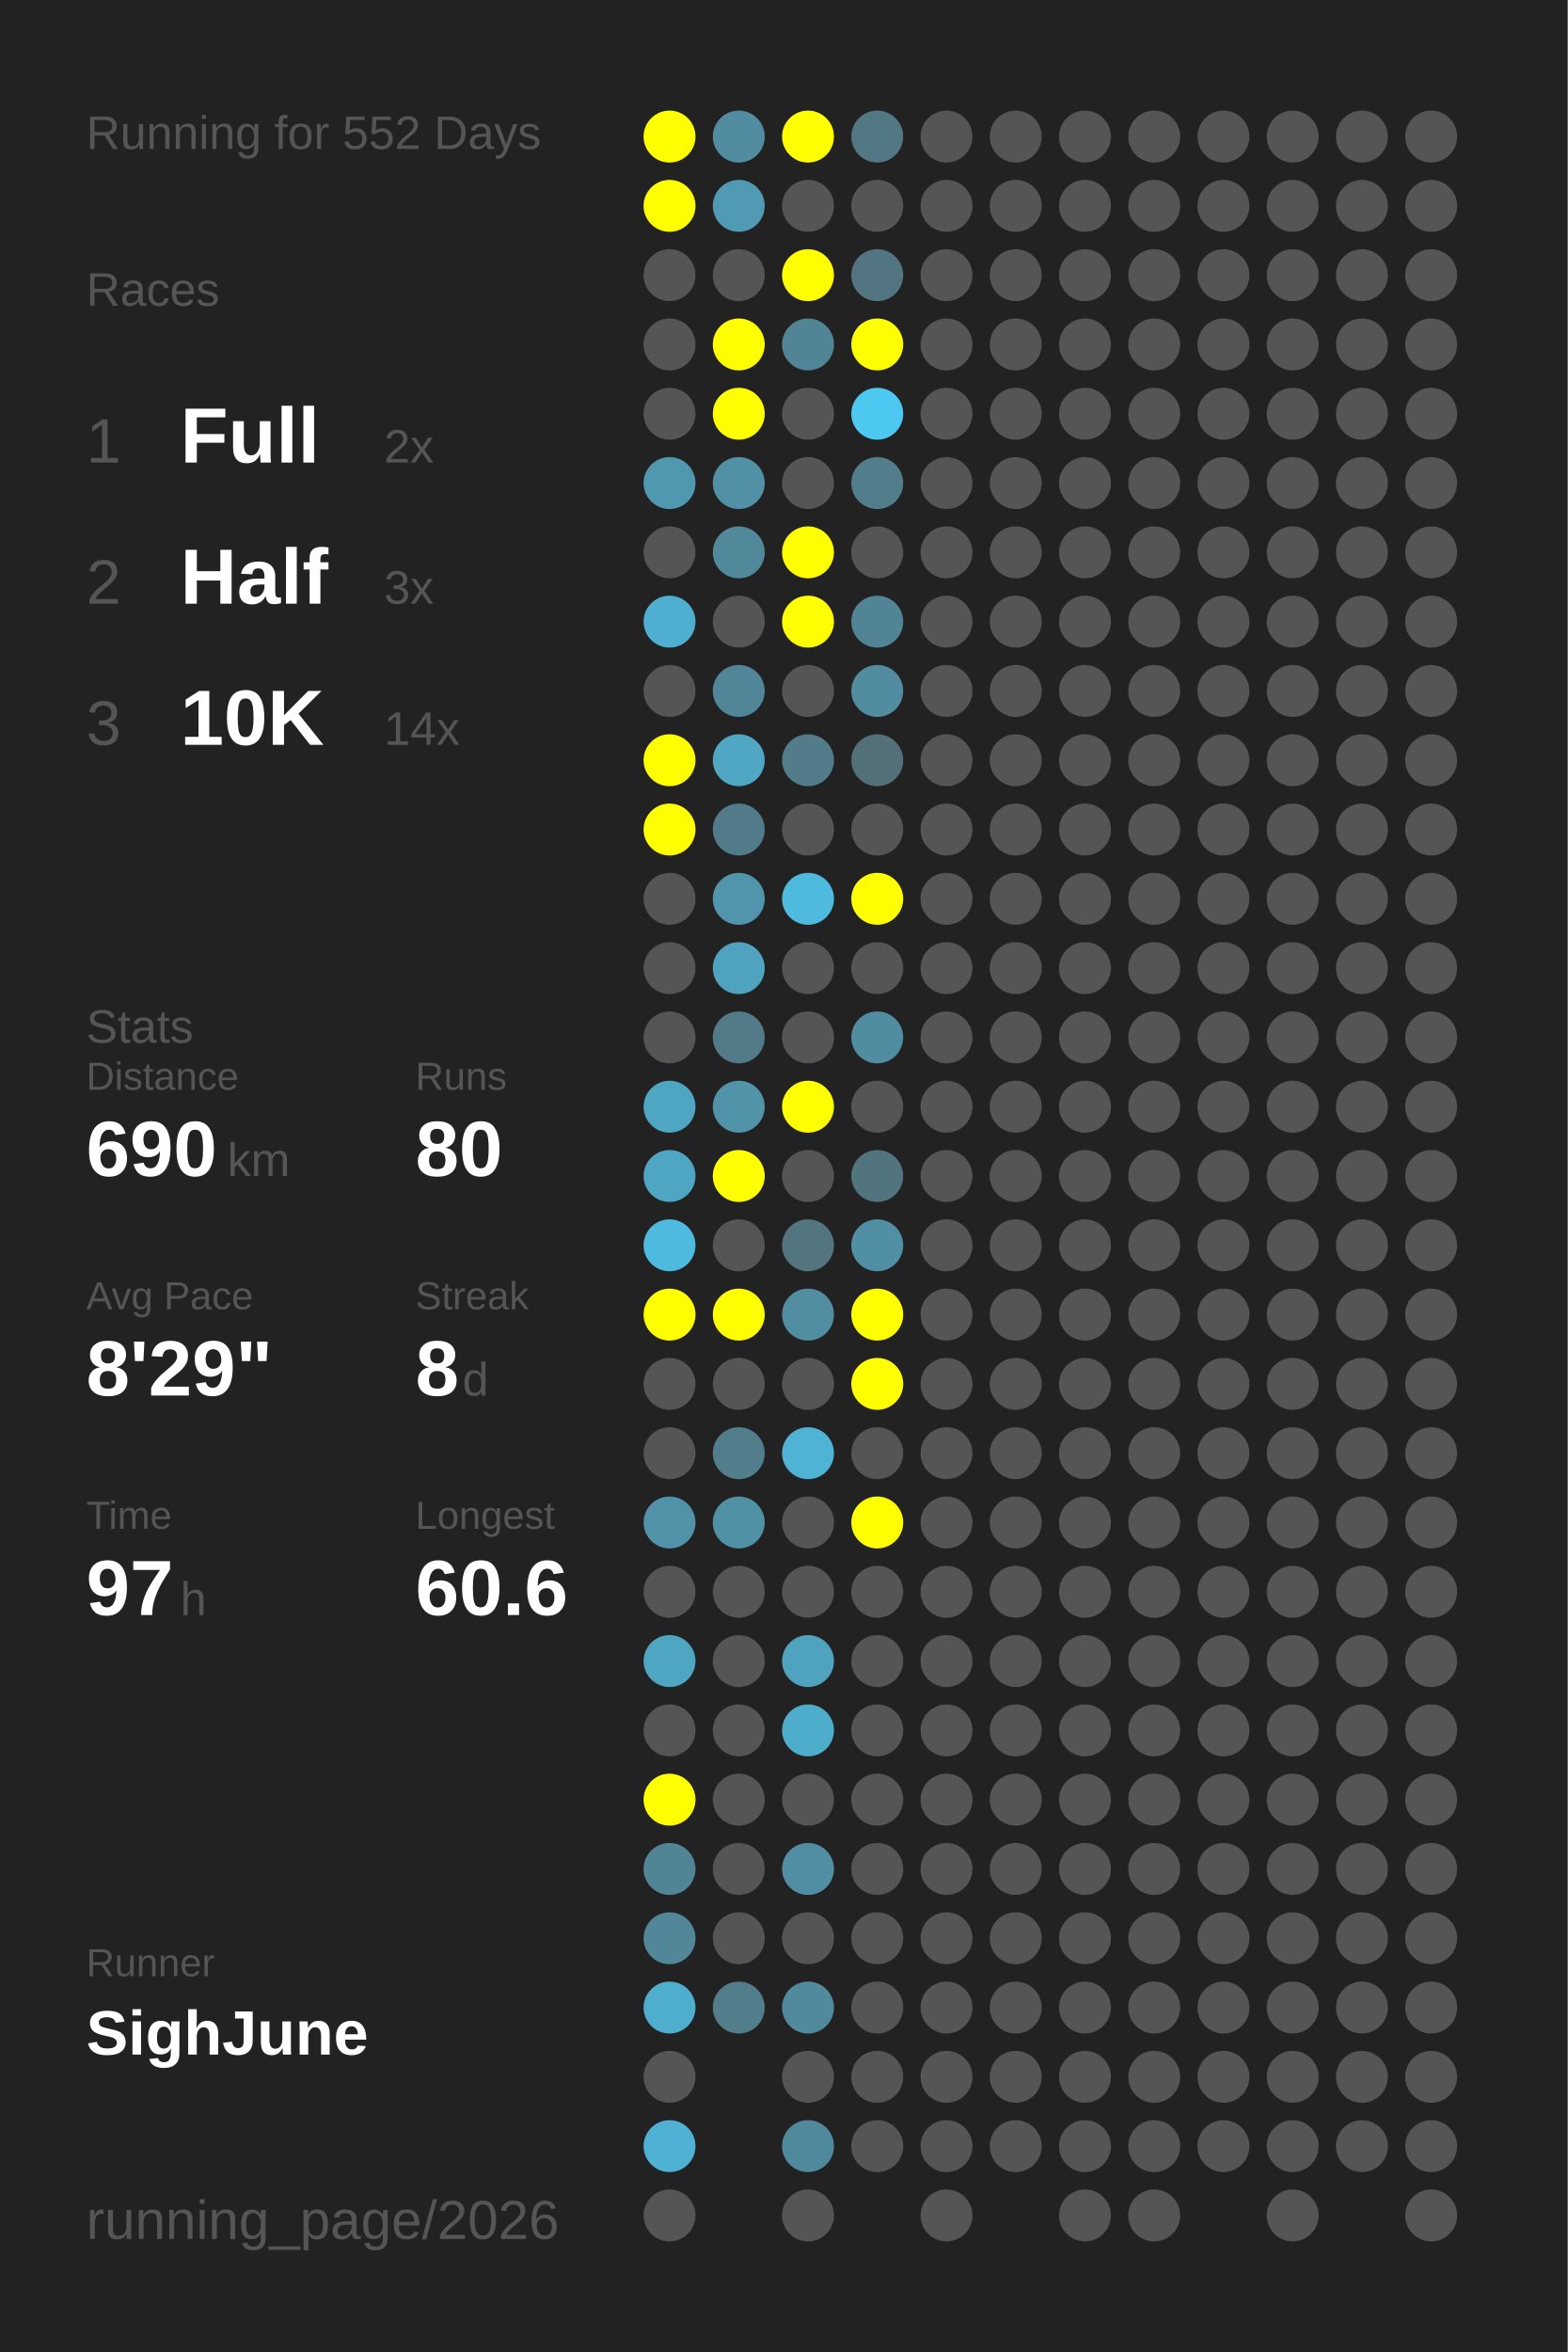
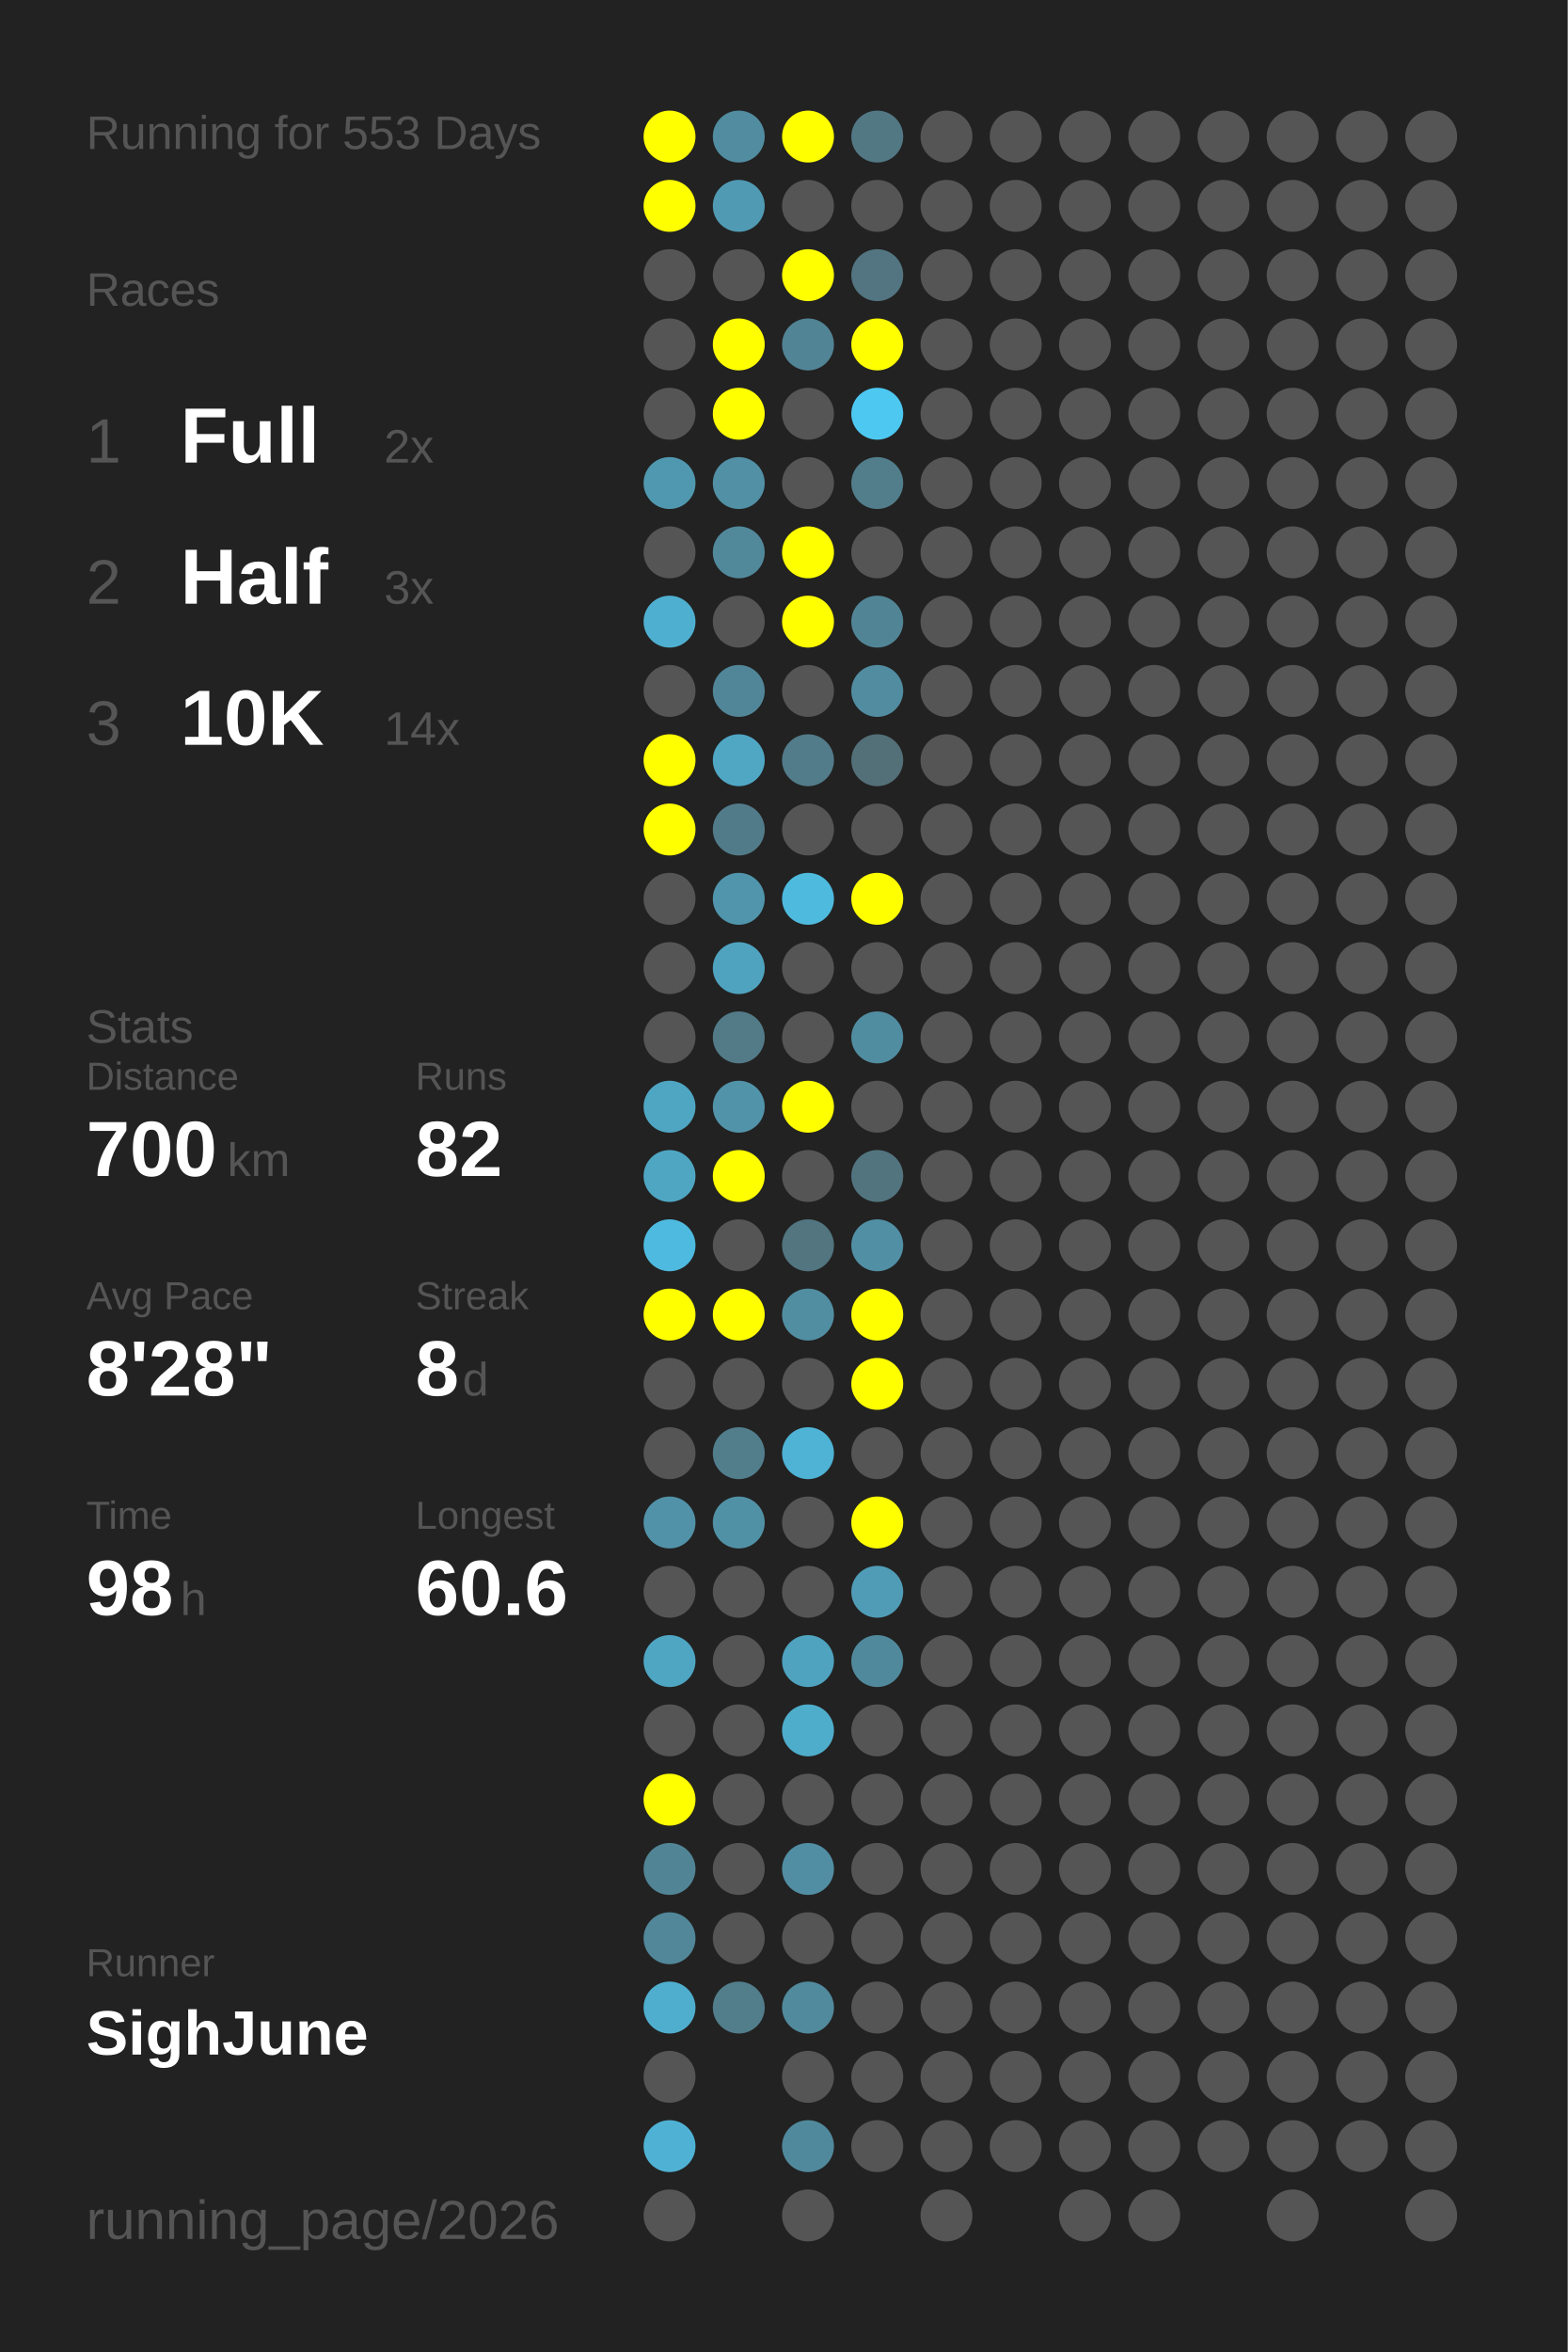
<svg xmlns="http://www.w3.org/2000/svg" baseProfile="full" height="300mm" version="1.1" viewBox="0,0,200,300" width="200mm">
  <defs />
  <rect fill="#222222" height="300" width="200" x="0" y="0" />
-   <text fill="#555555" style="font-size:6px; font-family:Arial;" x="11" y="19">Running for 552 Days</text>
+   <text fill="#555555" style="font-size:6px; font-family:Arial;" x="11" y="19">Running for 553 Days</text>
  <text fill="#555555" style="font-size:6px; font-family:Arial;" x="11" y="39">Races</text>
  <text fill="#555555" style="font-size:8px; font-family:Arial;" x="11" y="59">1</text>
  <text fill="#FFFFFF" style="font-size:10px; font-family:Arial; font-weight:bold;" x="23" y="59">Full</text>
  <text fill="#555555" style="font-size:6px; font-family:Arial;" x="49" y="59">2x</text>
  <text fill="#555555" style="font-size:8px; font-family:Arial;" x="11" y="77">2</text>
  <text fill="#FFFFFF" style="font-size:10px; font-family:Arial; font-weight:bold;" x="23" y="77">Half</text>
  <text fill="#555555" style="font-size:6px; font-family:Arial;" x="49" y="77">3x</text>
  <text fill="#555555" style="font-size:8px; font-family:Arial;" x="11" y="95">3</text>
  <text fill="#FFFFFF" style="font-size:10px; font-family:Arial; font-weight:bold;" x="23" y="95">10K</text>
  <text fill="#555555" style="font-size:6px; font-family:Arial;" x="49" y="95">14x</text>
  <text fill="#555555" style="font-size:6px; font-family:Arial;" x="11" y="133">Stats</text>
  <text fill="#555555" style="font-size:5px; font-family:Arial;" x="11" y="139">Distance</text>
-   <text fill="#FFFFFF" style="font-size:10px; font-family:Arial; font-weight:bold;" x="11" y="150">690</text>
+   <text fill="#FFFFFF" style="font-size:10px; font-family:Arial; font-weight:bold;" x="11" y="150">700</text>
  <text fill="#555555" style="font-size:6px; font-family:Arial;" x="29" y="150">km</text>
  <text fill="#555555" style="font-size:5px; font-family:Arial;" x="53" y="139">Runs</text>
-   <text fill="#FFFFFF" style="font-size:10px; font-family:Arial; font-weight:bold;" x="53" y="150">80</text>
+   <text fill="#FFFFFF" style="font-size:10px; font-family:Arial; font-weight:bold;" x="53" y="150">82</text>
  <text fill="#555555" style="font-size:5px; font-family:Arial;" x="11" y="167">Avg Pace</text>
-   <text fill="#FFFFFF" style="font-size:10px; font-family:Arial; font-weight:bold;" x="11" y="178">8'29"</text>
+   <text fill="#FFFFFF" style="font-size:10px; font-family:Arial; font-weight:bold;" x="11" y="178">8'28"</text>
  <text fill="#555555" style="font-size:5px; font-family:Arial;" x="53" y="167">Streak</text>
  <text fill="#FFFFFF" style="font-size:10px; font-family:Arial; font-weight:bold;" x="53" y="178">8</text>
  <text fill="#555555" style="font-size:6px; font-family:Arial;" x="59" y="178">d</text>
  <text fill="#555555" style="font-size:5px; font-family:Arial;" x="11" y="195">Time</text>
-   <text fill="#FFFFFF" style="font-size:10px; font-family:Arial; font-weight:bold;" x="11" y="206">97</text>
+   <text fill="#FFFFFF" style="font-size:10px; font-family:Arial; font-weight:bold;" x="11" y="206">98</text>
  <text fill="#555555" style="font-size:6px; font-family:Arial;" x="23" y="206">h</text>
  <text fill="#555555" style="font-size:5px; font-family:Arial;" x="53" y="195">Longest</text>
  <text fill="#FFFFFF" style="font-size:10px; font-family:Arial; font-weight:bold;" x="53" y="206">60.6</text>
  <text fill="#555555" style="font-size:5px; font-family:Arial;" x="11" y="252.065">Runner</text>
  <text fill="#FFFFFF" style="font-size:8px; font-family:Arial; font-weight:bold;" x="11" y="262.065">SighJune</text>
  <text fill="#555555" style="font-size:7px; font-family:Arial;" x="11" y="285.581">running_page/2026</text>
  <circle cx="85.417" cy="17.419" fill="#FFFF00" r="3.312" />
  <circle cx="85.417" cy="26.258" fill="#FFFF00" r="3.312" />
  <circle cx="85.417" cy="35.097" fill="#555555" r="3.312" />
  <circle cx="85.417" cy="43.935" fill="#555555" r="3.312" />
  <circle cx="85.417" cy="52.774" fill="#555555" r="3.312" />
  <circle cx="85.417" cy="61.613" fill="#5098b0" r="3.312" />
  <circle cx="85.417" cy="70.452" fill="#555555" r="3.312" />
  <circle cx="85.417" cy="79.29" fill="#4fafd0" r="3.312" />
  <circle cx="85.417" cy="88.129" fill="#555555" r="3.312" />
  <circle cx="85.417" cy="96.968" fill="#FFFF00" r="3.312" />
  <circle cx="85.417" cy="105.806" fill="#FFFF00" r="3.312" />
  <circle cx="85.417" cy="114.645" fill="#555555" r="3.312" />
  <circle cx="85.417" cy="123.484" fill="#555555" r="3.312" />
  <circle cx="85.417" cy="132.323" fill="#555555" r="3.312" />
  <circle cx="85.417" cy="141.161" fill="#4fa6c3" r="3.312" />
  <circle cx="85.417" cy="150" fill="#4fa6c3" r="3.312" />
  <circle cx="85.417" cy="158.839" fill="#4ebadf" r="3.312" />
  <circle cx="85.417" cy="167.677" fill="#FFFF00" r="3.312" />
  <circle cx="85.417" cy="176.516" fill="#555555" r="3.312" />
  <circle cx="85.417" cy="185.355" fill="#555555" r="3.312" />
  <circle cx="85.417" cy="194.194" fill="#5192a8" r="3.312" />
  <circle cx="85.417" cy="203.032" fill="#555555" r="3.312" />
  <circle cx="85.417" cy="211.871" fill="#4fa6c3" r="3.312" />
  <circle cx="85.417" cy="220.71" fill="#555555" r="3.312" />
  <circle cx="85.417" cy="229.548" fill="#FFFF00" r="3.312" />
  <circle cx="85.417" cy="238.387" fill="#518495" r="3.312" />
  <circle cx="85.417" cy="247.226" fill="#518799" r="3.312" />
  <circle cx="85.417" cy="256.065" fill="#4faece" r="3.312" />
  <circle cx="85.417" cy="264.903" fill="#555555" r="3.312" />
  <circle cx="85.417" cy="273.742" fill="#4fb2d4" r="3.312" />
  <circle cx="85.417" cy="282.581" fill="#555555" r="3.312" />
  <circle cx="94.25" cy="17.419" fill="#518ca0" r="3.312" />
  <circle cx="94.25" cy="26.258" fill="#509ab3" r="3.312" />
  <circle cx="94.25" cy="35.097" fill="#555555" r="3.312" />
  <circle cx="94.25" cy="43.935" fill="#FFFF00" r="3.312" />
  <circle cx="94.25" cy="52.774" fill="#FFFF00" r="3.312" />
  <circle cx="94.25" cy="61.613" fill="#5190a5" r="3.312" />
  <circle cx="94.25" cy="70.452" fill="#51899b" r="3.312" />
  <circle cx="94.25" cy="79.29" fill="#555555" r="3.312" />
  <circle cx="94.25" cy="88.129" fill="#518698" r="3.312" />
  <circle cx="94.25" cy="96.968" fill="#4fa7c4" r="3.312" />
  <circle cx="94.25" cy="105.806" fill="#527b89" r="3.312" />
  <circle cx="94.25" cy="114.645" fill="#5095ac" r="3.312" />
  <circle cx="94.25" cy="123.484" fill="#4fa3bf" r="3.312" />
  <circle cx="94.25" cy="132.323" fill="#527a87" r="3.312" />
  <circle cx="94.25" cy="141.161" fill="#5193a9" r="3.312" />
  <circle cx="94.25" cy="150" fill="#FFFF00" r="3.312" />
  <circle cx="94.25" cy="158.839" fill="#555555" r="3.312" />
  <circle cx="94.25" cy="167.677" fill="#FFFF00" r="3.312" />
  <circle cx="94.25" cy="176.516" fill="#555555" r="3.312" />
  <circle cx="94.25" cy="185.355" fill="#527e8c" r="3.312" />
  <circle cx="94.25" cy="194.194" fill="#5191a6" r="3.312" />
  <circle cx="94.25" cy="203.032" fill="#555555" r="3.312" />
  <circle cx="94.25" cy="211.871" fill="#555555" r="3.312" />
  <circle cx="94.25" cy="220.71" fill="#555555" r="3.312" />
  <circle cx="94.25" cy="229.548" fill="#555555" r="3.312" />
  <circle cx="94.25" cy="238.387" fill="#555555" r="3.312" />
  <circle cx="94.25" cy="247.226" fill="#555555" r="3.312" />
  <circle cx="94.25" cy="256.065" fill="#527d8b" r="3.312" />
  <circle cx="103.083" cy="17.419" fill="#FFFF00" r="3.312" />
  <circle cx="103.083" cy="26.258" fill="#555555" r="3.312" />
  <circle cx="103.083" cy="35.097" fill="#FFFF00" r="3.312" />
  <circle cx="103.083" cy="43.935" fill="#518495" r="3.312" />
  <circle cx="103.083" cy="52.774" fill="#555555" r="3.312" />
  <circle cx="103.083" cy="61.613" fill="#555555" r="3.312" />
  <circle cx="103.083" cy="70.452" fill="#FFFF00" r="3.312" />
  <circle cx="103.083" cy="79.29" fill="#FFFF00" r="3.312" />
  <circle cx="103.083" cy="88.129" fill="#555555" r="3.312" />
  <circle cx="103.083" cy="96.968" fill="#527c8a" r="3.312" />
  <circle cx="103.083" cy="105.806" fill="#555555" r="3.312" />
  <circle cx="103.083" cy="114.645" fill="#4ebade" r="3.312" />
  <circle cx="103.083" cy="123.484" fill="#555555" r="3.312" />
  <circle cx="103.083" cy="132.323" fill="#555555" r="3.312" />
  <circle cx="103.083" cy="141.161" fill="#FFFF00" r="3.312" />
  <circle cx="103.083" cy="150" fill="#555555" r="3.312" />
  <circle cx="103.083" cy="158.839" fill="#527580" r="3.312" />
  <circle cx="103.083" cy="167.677" fill="#518ea2" r="3.312" />
  <circle cx="103.083" cy="176.516" fill="#555555" r="3.312" />
  <circle cx="103.083" cy="185.355" fill="#4eb3d5" r="3.312" />
  <circle cx="103.083" cy="194.194" fill="#555555" r="3.312" />
  <circle cx="103.083" cy="203.032" fill="#555555" r="3.312" />
  <circle cx="103.083" cy="211.871" fill="#4fa3bf" r="3.312" />
  <circle cx="103.083" cy="220.71" fill="#4fadcc" r="3.312" />
  <circle cx="103.083" cy="229.548" fill="#555555" r="3.312" />
  <circle cx="103.083" cy="238.387" fill="#518ea3" r="3.312" />
  <circle cx="103.083" cy="247.226" fill="#555555" r="3.312" />
  <circle cx="103.083" cy="256.065" fill="#518a9d" r="3.312" />
  <circle cx="103.083" cy="264.903" fill="#555555" r="3.312" />
  <circle cx="103.083" cy="273.742" fill="#51899c" r="3.312" />
  <circle cx="103.083" cy="282.581" fill="#555555" r="3.312" />
  <circle cx="111.917" cy="17.419" fill="#527884" r="3.312" />
  <circle cx="111.917" cy="26.258" fill="#555555" r="3.312" />
  <circle cx="111.917" cy="35.097" fill="#527581" r="3.312" />
  <circle cx="111.917" cy="43.935" fill="#FFFF00" r="3.312" />
  <circle cx="111.917" cy="52.774" fill="#4dc8f1" r="3.312" />
  <circle cx="111.917" cy="61.613" fill="#527e8c" r="3.312" />
  <circle cx="111.917" cy="70.452" fill="#555555" r="3.312" />
  <circle cx="111.917" cy="79.29" fill="#518596" r="3.312" />
  <circle cx="111.917" cy="88.129" fill="#518ca0" r="3.312" />
  <circle cx="111.917" cy="96.968" fill="#536f78" r="3.312" />
  <circle cx="111.917" cy="105.806" fill="#555555" r="3.312" />
  <circle cx="111.917" cy="114.645" fill="#FFFF00" r="3.312" />
  <circle cx="111.917" cy="123.484" fill="#555555" r="3.312" />
  <circle cx="111.917" cy="132.323" fill="#518da1" r="3.312" />
  <circle cx="111.917" cy="141.161" fill="#555555" r="3.312" />
  <circle cx="111.917" cy="150" fill="#52747f" r="3.312" />
  <circle cx="111.917" cy="158.839" fill="#518fa4" r="3.312" />
  <circle cx="111.917" cy="167.677" fill="#FFFF00" r="3.312" />
  <circle cx="111.917" cy="176.516" fill="#FFFF00" r="3.312" />
  <circle cx="111.917" cy="185.355" fill="#555555" r="3.312" />
  <circle cx="111.917" cy="194.194" fill="#FFFF00" r="3.312" />
-   <circle cx="111.917" cy="203.032" fill="#555555" r="3.312" />
-   <circle cx="111.917" cy="211.871" fill="#555555" r="3.312" />
+   <circle cx="111.917" cy="203.032" fill="#509cb6" r="3.312" />
+   <circle cx="111.917" cy="211.871" fill="#51899c" r="3.312" />
  <circle cx="111.917" cy="220.71" fill="#555555" r="3.312" />
  <circle cx="111.917" cy="229.548" fill="#555555" r="3.312" />
  <circle cx="111.917" cy="238.387" fill="#555555" r="3.312" />
  <circle cx="111.917" cy="247.226" fill="#555555" r="3.312" />
  <circle cx="111.917" cy="256.065" fill="#555555" r="3.312" />
  <circle cx="111.917" cy="264.903" fill="#555555" r="3.312" />
  <circle cx="111.917" cy="273.742" fill="#555555" r="3.312" />
  <circle cx="120.75" cy="17.419" fill="#555555" r="3.312" />
  <circle cx="120.75" cy="26.258" fill="#555555" r="3.312" />
  <circle cx="120.75" cy="35.097" fill="#555555" r="3.312" />
  <circle cx="120.75" cy="43.935" fill="#555555" r="3.312" />
  <circle cx="120.75" cy="52.774" fill="#555555" r="3.312" />
  <circle cx="120.75" cy="61.613" fill="#555555" r="3.312" />
  <circle cx="120.75" cy="70.452" fill="#555555" r="3.312" />
  <circle cx="120.75" cy="79.29" fill="#555555" r="3.312" />
  <circle cx="120.75" cy="88.129" fill="#555555" r="3.312" />
  <circle cx="120.75" cy="96.968" fill="#555555" r="3.312" />
  <circle cx="120.75" cy="105.806" fill="#555555" r="3.312" />
  <circle cx="120.75" cy="114.645" fill="#555555" r="3.312" />
  <circle cx="120.75" cy="123.484" fill="#555555" r="3.312" />
  <circle cx="120.75" cy="132.323" fill="#555555" r="3.312" />
  <circle cx="120.75" cy="141.161" fill="#555555" r="3.312" />
  <circle cx="120.75" cy="150" fill="#555555" r="3.312" />
  <circle cx="120.75" cy="158.839" fill="#555555" r="3.312" />
  <circle cx="120.75" cy="167.677" fill="#555555" r="3.312" />
  <circle cx="120.75" cy="176.516" fill="#555555" r="3.312" />
  <circle cx="120.75" cy="185.355" fill="#555555" r="3.312" />
  <circle cx="120.75" cy="194.194" fill="#555555" r="3.312" />
  <circle cx="120.75" cy="203.032" fill="#555555" r="3.312" />
  <circle cx="120.75" cy="211.871" fill="#555555" r="3.312" />
  <circle cx="120.75" cy="220.71" fill="#555555" r="3.312" />
  <circle cx="120.75" cy="229.548" fill="#555555" r="3.312" />
  <circle cx="120.75" cy="238.387" fill="#555555" r="3.312" />
  <circle cx="120.75" cy="247.226" fill="#555555" r="3.312" />
  <circle cx="120.75" cy="256.065" fill="#555555" r="3.312" />
  <circle cx="120.75" cy="264.903" fill="#555555" r="3.312" />
  <circle cx="120.75" cy="273.742" fill="#555555" r="3.312" />
  <circle cx="120.75" cy="282.581" fill="#555555" r="3.312" />
  <circle cx="129.583" cy="17.419" fill="#555555" r="3.312" />
  <circle cx="129.583" cy="26.258" fill="#555555" r="3.312" />
  <circle cx="129.583" cy="35.097" fill="#555555" r="3.312" />
  <circle cx="129.583" cy="43.935" fill="#555555" r="3.312" />
  <circle cx="129.583" cy="52.774" fill="#555555" r="3.312" />
  <circle cx="129.583" cy="61.613" fill="#555555" r="3.312" />
  <circle cx="129.583" cy="70.452" fill="#555555" r="3.312" />
  <circle cx="129.583" cy="79.29" fill="#555555" r="3.312" />
  <circle cx="129.583" cy="88.129" fill="#555555" r="3.312" />
  <circle cx="129.583" cy="96.968" fill="#555555" r="3.312" />
  <circle cx="129.583" cy="105.806" fill="#555555" r="3.312" />
  <circle cx="129.583" cy="114.645" fill="#555555" r="3.312" />
  <circle cx="129.583" cy="123.484" fill="#555555" r="3.312" />
  <circle cx="129.583" cy="132.323" fill="#555555" r="3.312" />
  <circle cx="129.583" cy="141.161" fill="#555555" r="3.312" />
  <circle cx="129.583" cy="150" fill="#555555" r="3.312" />
  <circle cx="129.583" cy="158.839" fill="#555555" r="3.312" />
  <circle cx="129.583" cy="167.677" fill="#555555" r="3.312" />
  <circle cx="129.583" cy="176.516" fill="#555555" r="3.312" />
  <circle cx="129.583" cy="185.355" fill="#555555" r="3.312" />
  <circle cx="129.583" cy="194.194" fill="#555555" r="3.312" />
  <circle cx="129.583" cy="203.032" fill="#555555" r="3.312" />
  <circle cx="129.583" cy="211.871" fill="#555555" r="3.312" />
  <circle cx="129.583" cy="220.71" fill="#555555" r="3.312" />
  <circle cx="129.583" cy="229.548" fill="#555555" r="3.312" />
  <circle cx="129.583" cy="238.387" fill="#555555" r="3.312" />
  <circle cx="129.583" cy="247.226" fill="#555555" r="3.312" />
  <circle cx="129.583" cy="256.065" fill="#555555" r="3.312" />
  <circle cx="129.583" cy="264.903" fill="#555555" r="3.312" />
  <circle cx="129.583" cy="273.742" fill="#555555" r="3.312" />
  <circle cx="138.417" cy="17.419" fill="#555555" r="3.312" />
  <circle cx="138.417" cy="26.258" fill="#555555" r="3.312" />
  <circle cx="138.417" cy="35.097" fill="#555555" r="3.312" />
  <circle cx="138.417" cy="43.935" fill="#555555" r="3.312" />
  <circle cx="138.417" cy="52.774" fill="#555555" r="3.312" />
  <circle cx="138.417" cy="61.613" fill="#555555" r="3.312" />
  <circle cx="138.417" cy="70.452" fill="#555555" r="3.312" />
  <circle cx="138.417" cy="79.29" fill="#555555" r="3.312" />
  <circle cx="138.417" cy="88.129" fill="#555555" r="3.312" />
  <circle cx="138.417" cy="96.968" fill="#555555" r="3.312" />
  <circle cx="138.417" cy="105.806" fill="#555555" r="3.312" />
  <circle cx="138.417" cy="114.645" fill="#555555" r="3.312" />
  <circle cx="138.417" cy="123.484" fill="#555555" r="3.312" />
  <circle cx="138.417" cy="132.323" fill="#555555" r="3.312" />
  <circle cx="138.417" cy="141.161" fill="#555555" r="3.312" />
  <circle cx="138.417" cy="150" fill="#555555" r="3.312" />
  <circle cx="138.417" cy="158.839" fill="#555555" r="3.312" />
  <circle cx="138.417" cy="167.677" fill="#555555" r="3.312" />
  <circle cx="138.417" cy="176.516" fill="#555555" r="3.312" />
  <circle cx="138.417" cy="185.355" fill="#555555" r="3.312" />
  <circle cx="138.417" cy="194.194" fill="#555555" r="3.312" />
  <circle cx="138.417" cy="203.032" fill="#555555" r="3.312" />
  <circle cx="138.417" cy="211.871" fill="#555555" r="3.312" />
  <circle cx="138.417" cy="220.71" fill="#555555" r="3.312" />
  <circle cx="138.417" cy="229.548" fill="#555555" r="3.312" />
  <circle cx="138.417" cy="238.387" fill="#555555" r="3.312" />
  <circle cx="138.417" cy="247.226" fill="#555555" r="3.312" />
  <circle cx="138.417" cy="256.065" fill="#555555" r="3.312" />
  <circle cx="138.417" cy="264.903" fill="#555555" r="3.312" />
  <circle cx="138.417" cy="273.742" fill="#555555" r="3.312" />
  <circle cx="138.417" cy="282.581" fill="#555555" r="3.312" />
  <circle cx="147.25" cy="17.419" fill="#555555" r="3.312" />
  <circle cx="147.25" cy="26.258" fill="#555555" r="3.312" />
  <circle cx="147.25" cy="35.097" fill="#555555" r="3.312" />
  <circle cx="147.25" cy="43.935" fill="#555555" r="3.312" />
  <circle cx="147.25" cy="52.774" fill="#555555" r="3.312" />
  <circle cx="147.25" cy="61.613" fill="#555555" r="3.312" />
  <circle cx="147.25" cy="70.452" fill="#555555" r="3.312" />
  <circle cx="147.25" cy="79.29" fill="#555555" r="3.312" />
  <circle cx="147.25" cy="88.129" fill="#555555" r="3.312" />
  <circle cx="147.25" cy="96.968" fill="#555555" r="3.312" />
  <circle cx="147.25" cy="105.806" fill="#555555" r="3.312" />
  <circle cx="147.25" cy="114.645" fill="#555555" r="3.312" />
  <circle cx="147.25" cy="123.484" fill="#555555" r="3.312" />
  <circle cx="147.25" cy="132.323" fill="#555555" r="3.312" />
  <circle cx="147.25" cy="141.161" fill="#555555" r="3.312" />
  <circle cx="147.25" cy="150" fill="#555555" r="3.312" />
  <circle cx="147.25" cy="158.839" fill="#555555" r="3.312" />
  <circle cx="147.25" cy="167.677" fill="#555555" r="3.312" />
  <circle cx="147.25" cy="176.516" fill="#555555" r="3.312" />
  <circle cx="147.25" cy="185.355" fill="#555555" r="3.312" />
  <circle cx="147.25" cy="194.194" fill="#555555" r="3.312" />
  <circle cx="147.25" cy="203.032" fill="#555555" r="3.312" />
  <circle cx="147.25" cy="211.871" fill="#555555" r="3.312" />
  <circle cx="147.25" cy="220.71" fill="#555555" r="3.312" />
  <circle cx="147.25" cy="229.548" fill="#555555" r="3.312" />
  <circle cx="147.25" cy="238.387" fill="#555555" r="3.312" />
  <circle cx="147.25" cy="247.226" fill="#555555" r="3.312" />
  <circle cx="147.25" cy="256.065" fill="#555555" r="3.312" />
  <circle cx="147.25" cy="264.903" fill="#555555" r="3.312" />
  <circle cx="147.25" cy="273.742" fill="#555555" r="3.312" />
  <circle cx="147.25" cy="282.581" fill="#555555" r="3.312" />
  <circle cx="156.083" cy="17.419" fill="#555555" r="3.312" />
  <circle cx="156.083" cy="26.258" fill="#555555" r="3.312" />
  <circle cx="156.083" cy="35.097" fill="#555555" r="3.312" />
  <circle cx="156.083" cy="43.935" fill="#555555" r="3.312" />
  <circle cx="156.083" cy="52.774" fill="#555555" r="3.312" />
  <circle cx="156.083" cy="61.613" fill="#555555" r="3.312" />
  <circle cx="156.083" cy="70.452" fill="#555555" r="3.312" />
  <circle cx="156.083" cy="79.29" fill="#555555" r="3.312" />
  <circle cx="156.083" cy="88.129" fill="#555555" r="3.312" />
  <circle cx="156.083" cy="96.968" fill="#555555" r="3.312" />
  <circle cx="156.083" cy="105.806" fill="#555555" r="3.312" />
  <circle cx="156.083" cy="114.645" fill="#555555" r="3.312" />
  <circle cx="156.083" cy="123.484" fill="#555555" r="3.312" />
  <circle cx="156.083" cy="132.323" fill="#555555" r="3.312" />
  <circle cx="156.083" cy="141.161" fill="#555555" r="3.312" />
  <circle cx="156.083" cy="150" fill="#555555" r="3.312" />
  <circle cx="156.083" cy="158.839" fill="#555555" r="3.312" />
  <circle cx="156.083" cy="167.677" fill="#555555" r="3.312" />
  <circle cx="156.083" cy="176.516" fill="#555555" r="3.312" />
  <circle cx="156.083" cy="185.355" fill="#555555" r="3.312" />
  <circle cx="156.083" cy="194.194" fill="#555555" r="3.312" />
  <circle cx="156.083" cy="203.032" fill="#555555" r="3.312" />
  <circle cx="156.083" cy="211.871" fill="#555555" r="3.312" />
  <circle cx="156.083" cy="220.71" fill="#555555" r="3.312" />
  <circle cx="156.083" cy="229.548" fill="#555555" r="3.312" />
  <circle cx="156.083" cy="238.387" fill="#555555" r="3.312" />
  <circle cx="156.083" cy="247.226" fill="#555555" r="3.312" />
  <circle cx="156.083" cy="256.065" fill="#555555" r="3.312" />
  <circle cx="156.083" cy="264.903" fill="#555555" r="3.312" />
  <circle cx="156.083" cy="273.742" fill="#555555" r="3.312" />
  <circle cx="164.917" cy="17.419" fill="#555555" r="3.312" />
  <circle cx="164.917" cy="26.258" fill="#555555" r="3.312" />
  <circle cx="164.917" cy="35.097" fill="#555555" r="3.312" />
  <circle cx="164.917" cy="43.935" fill="#555555" r="3.312" />
  <circle cx="164.917" cy="52.774" fill="#555555" r="3.312" />
  <circle cx="164.917" cy="61.613" fill="#555555" r="3.312" />
  <circle cx="164.917" cy="70.452" fill="#555555" r="3.312" />
  <circle cx="164.917" cy="79.29" fill="#555555" r="3.312" />
  <circle cx="164.917" cy="88.129" fill="#555555" r="3.312" />
  <circle cx="164.917" cy="96.968" fill="#555555" r="3.312" />
  <circle cx="164.917" cy="105.806" fill="#555555" r="3.312" />
  <circle cx="164.917" cy="114.645" fill="#555555" r="3.312" />
  <circle cx="164.917" cy="123.484" fill="#555555" r="3.312" />
  <circle cx="164.917" cy="132.323" fill="#555555" r="3.312" />
  <circle cx="164.917" cy="141.161" fill="#555555" r="3.312" />
  <circle cx="164.917" cy="150" fill="#555555" r="3.312" />
  <circle cx="164.917" cy="158.839" fill="#555555" r="3.312" />
  <circle cx="164.917" cy="167.677" fill="#555555" r="3.312" />
  <circle cx="164.917" cy="176.516" fill="#555555" r="3.312" />
  <circle cx="164.917" cy="185.355" fill="#555555" r="3.312" />
  <circle cx="164.917" cy="194.194" fill="#555555" r="3.312" />
  <circle cx="164.917" cy="203.032" fill="#555555" r="3.312" />
  <circle cx="164.917" cy="211.871" fill="#555555" r="3.312" />
  <circle cx="164.917" cy="220.71" fill="#555555" r="3.312" />
  <circle cx="164.917" cy="229.548" fill="#555555" r="3.312" />
  <circle cx="164.917" cy="238.387" fill="#555555" r="3.312" />
  <circle cx="164.917" cy="247.226" fill="#555555" r="3.312" />
  <circle cx="164.917" cy="256.065" fill="#555555" r="3.312" />
  <circle cx="164.917" cy="264.903" fill="#555555" r="3.312" />
  <circle cx="164.917" cy="273.742" fill="#555555" r="3.312" />
  <circle cx="164.917" cy="282.581" fill="#555555" r="3.312" />
  <circle cx="173.75" cy="17.419" fill="#555555" r="3.312" />
  <circle cx="173.75" cy="26.258" fill="#555555" r="3.312" />
  <circle cx="173.75" cy="35.097" fill="#555555" r="3.312" />
  <circle cx="173.75" cy="43.935" fill="#555555" r="3.312" />
  <circle cx="173.75" cy="52.774" fill="#555555" r="3.312" />
  <circle cx="173.75" cy="61.613" fill="#555555" r="3.312" />
  <circle cx="173.75" cy="70.452" fill="#555555" r="3.312" />
  <circle cx="173.75" cy="79.29" fill="#555555" r="3.312" />
  <circle cx="173.75" cy="88.129" fill="#555555" r="3.312" />
  <circle cx="173.75" cy="96.968" fill="#555555" r="3.312" />
  <circle cx="173.75" cy="105.806" fill="#555555" r="3.312" />
  <circle cx="173.75" cy="114.645" fill="#555555" r="3.312" />
  <circle cx="173.75" cy="123.484" fill="#555555" r="3.312" />
  <circle cx="173.75" cy="132.323" fill="#555555" r="3.312" />
  <circle cx="173.75" cy="141.161" fill="#555555" r="3.312" />
  <circle cx="173.75" cy="150" fill="#555555" r="3.312" />
  <circle cx="173.75" cy="158.839" fill="#555555" r="3.312" />
  <circle cx="173.75" cy="167.677" fill="#555555" r="3.312" />
  <circle cx="173.75" cy="176.516" fill="#555555" r="3.312" />
  <circle cx="173.75" cy="185.355" fill="#555555" r="3.312" />
  <circle cx="173.75" cy="194.194" fill="#555555" r="3.312" />
  <circle cx="173.75" cy="203.032" fill="#555555" r="3.312" />
  <circle cx="173.75" cy="211.871" fill="#555555" r="3.312" />
  <circle cx="173.75" cy="220.71" fill="#555555" r="3.312" />
  <circle cx="173.75" cy="229.548" fill="#555555" r="3.312" />
  <circle cx="173.75" cy="238.387" fill="#555555" r="3.312" />
  <circle cx="173.75" cy="247.226" fill="#555555" r="3.312" />
  <circle cx="173.75" cy="256.065" fill="#555555" r="3.312" />
  <circle cx="173.75" cy="264.903" fill="#555555" r="3.312" />
  <circle cx="173.75" cy="273.742" fill="#555555" r="3.312" />
  <circle cx="182.583" cy="17.419" fill="#555555" r="3.312" />
  <circle cx="182.583" cy="26.258" fill="#555555" r="3.312" />
  <circle cx="182.583" cy="35.097" fill="#555555" r="3.312" />
  <circle cx="182.583" cy="43.935" fill="#555555" r="3.312" />
  <circle cx="182.583" cy="52.774" fill="#555555" r="3.312" />
  <circle cx="182.583" cy="61.613" fill="#555555" r="3.312" />
  <circle cx="182.583" cy="70.452" fill="#555555" r="3.312" />
  <circle cx="182.583" cy="79.29" fill="#555555" r="3.312" />
  <circle cx="182.583" cy="88.129" fill="#555555" r="3.312" />
  <circle cx="182.583" cy="96.968" fill="#555555" r="3.312" />
  <circle cx="182.583" cy="105.806" fill="#555555" r="3.312" />
  <circle cx="182.583" cy="114.645" fill="#555555" r="3.312" />
  <circle cx="182.583" cy="123.484" fill="#555555" r="3.312" />
  <circle cx="182.583" cy="132.323" fill="#555555" r="3.312" />
  <circle cx="182.583" cy="141.161" fill="#555555" r="3.312" />
  <circle cx="182.583" cy="150" fill="#555555" r="3.312" />
  <circle cx="182.583" cy="158.839" fill="#555555" r="3.312" />
  <circle cx="182.583" cy="167.677" fill="#555555" r="3.312" />
  <circle cx="182.583" cy="176.516" fill="#555555" r="3.312" />
  <circle cx="182.583" cy="185.355" fill="#555555" r="3.312" />
  <circle cx="182.583" cy="194.194" fill="#555555" r="3.312" />
  <circle cx="182.583" cy="203.032" fill="#555555" r="3.312" />
  <circle cx="182.583" cy="211.871" fill="#555555" r="3.312" />
  <circle cx="182.583" cy="220.71" fill="#555555" r="3.312" />
  <circle cx="182.583" cy="229.548" fill="#555555" r="3.312" />
  <circle cx="182.583" cy="238.387" fill="#555555" r="3.312" />
  <circle cx="182.583" cy="247.226" fill="#555555" r="3.312" />
  <circle cx="182.583" cy="256.065" fill="#555555" r="3.312" />
  <circle cx="182.583" cy="264.903" fill="#555555" r="3.312" />
  <circle cx="182.583" cy="273.742" fill="#555555" r="3.312" />
  <circle cx="182.583" cy="282.581" fill="#555555" r="3.312" />
</svg>
